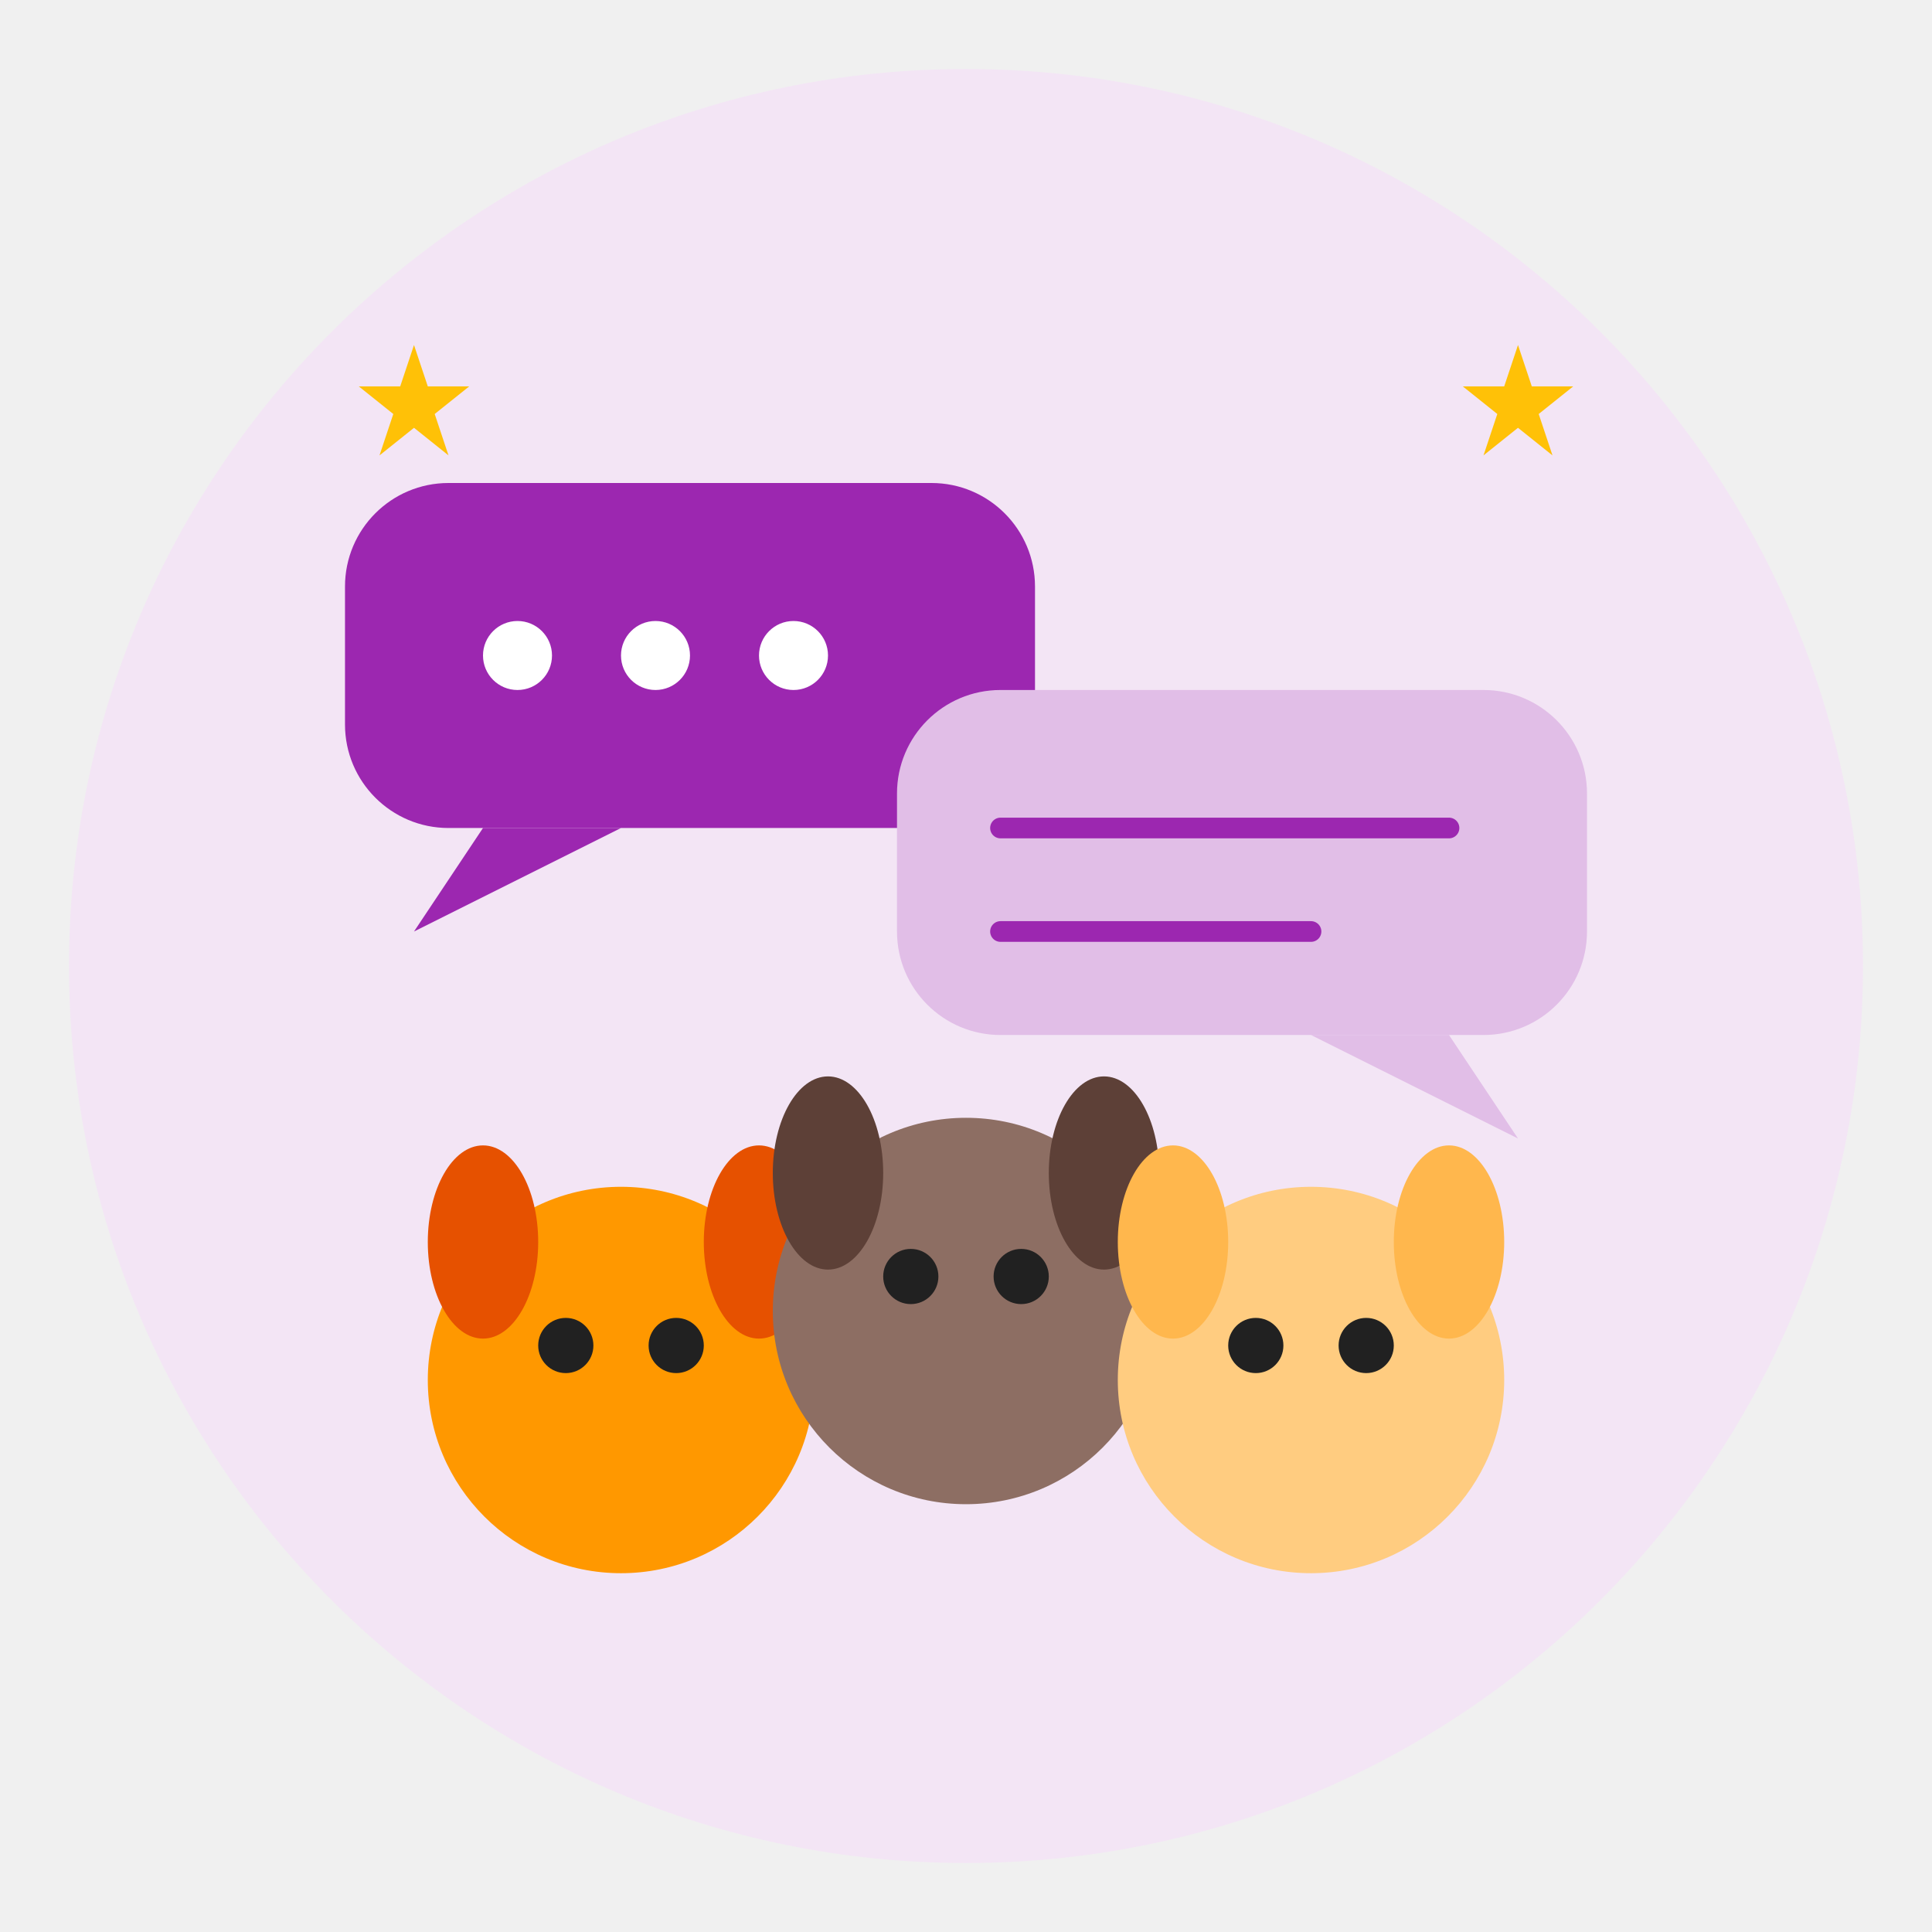
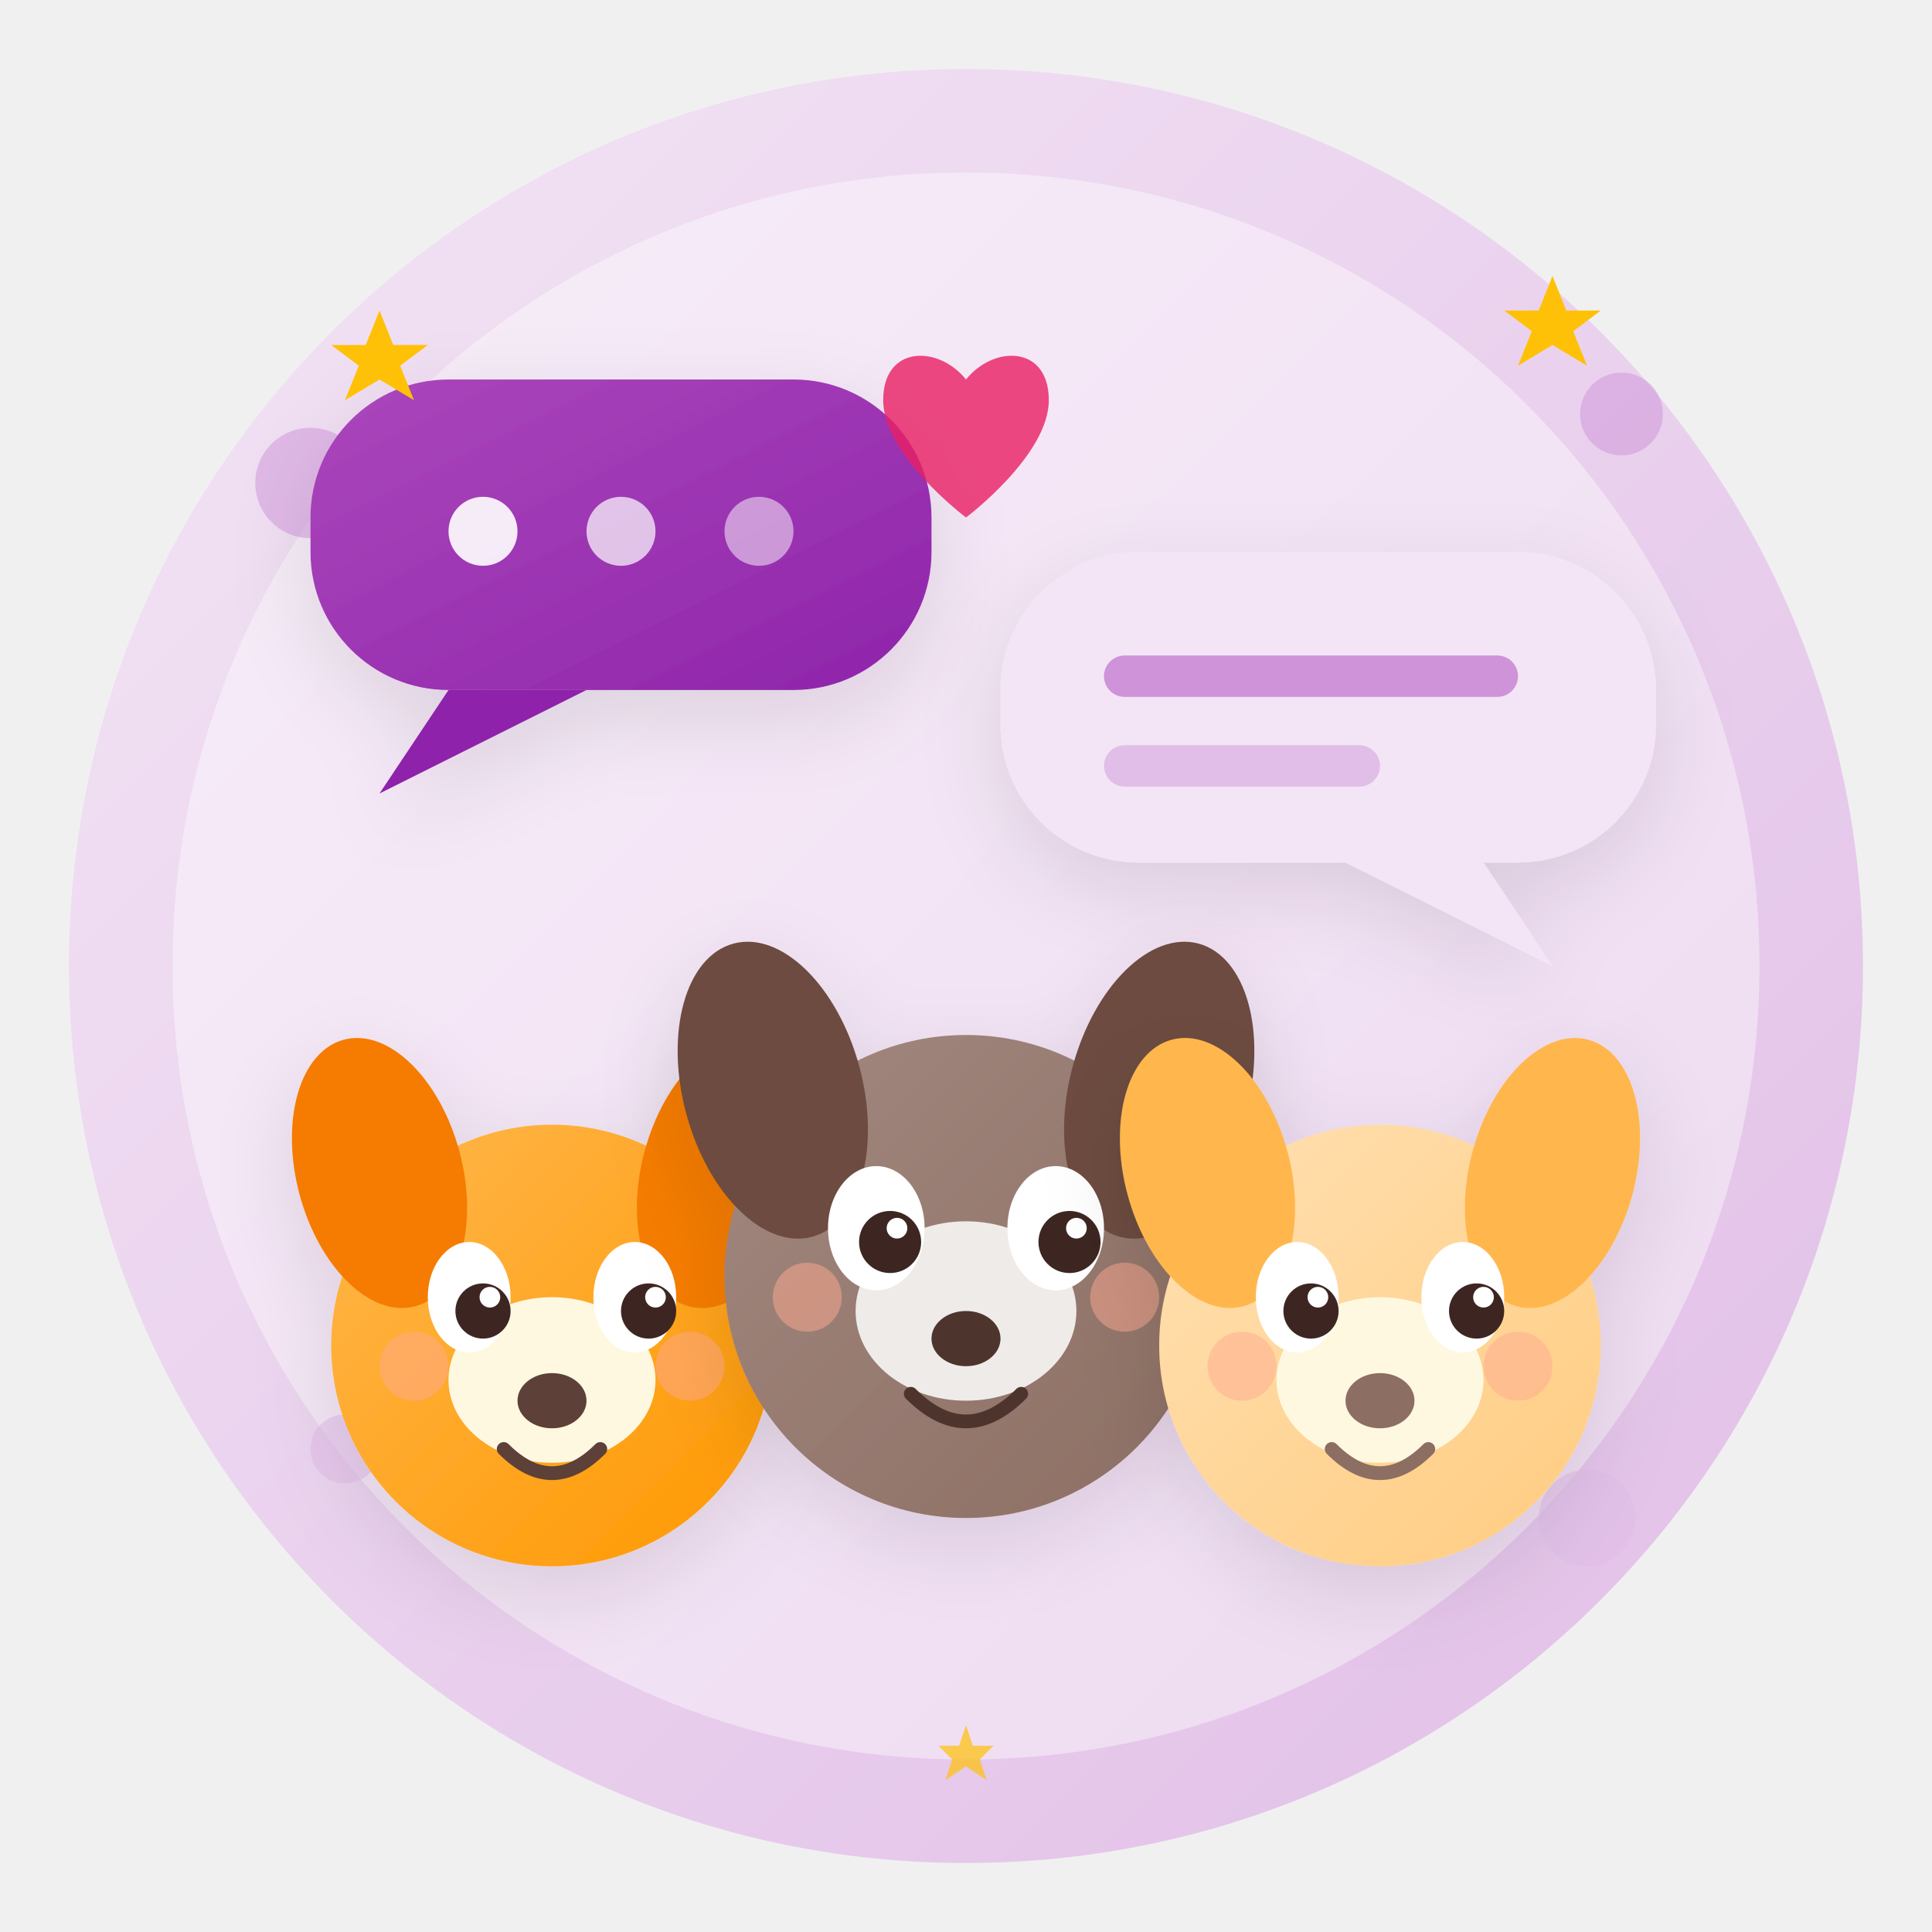
<svg xmlns="http://www.w3.org/2000/svg" width="280" height="280" viewBox="0 0 280 280" fill="none">
-   <circle cx="140" cy="140" r="130" fill="#F3E5F5" />
-   <rect x="50" y="70" width="100" height="50" rx="15" fill="#9C27B0" />
-   <polygon points="70,120 60,135 90,120" fill="#9C27B0" />
-   <circle cx="75" cy="95" r="5" fill="white" />
-   <circle cx="95" cy="95" r="5" fill="white" />
-   <circle cx="115" cy="95" r="5" fill="white" />
-   <rect x="130" y="100" width="100" height="50" rx="15" fill="#E1BEE7" />
-   <polygon points="210,150 220,165 190,150" fill="#E1BEE7" />
-   <line x1="145" y1="120" x2="210" y2="120" stroke="#9C27B0" stroke-width="3" stroke-linecap="round" />
-   <line x1="145" y1="135" x2="190" y2="135" stroke="#9C27B0" stroke-width="3" stroke-linecap="round" />
-   <circle cx="90" cy="200" r="28" fill="#FF9800" />
-   <ellipse cx="70" cy="180" rx="8" ry="14" fill="#E65100" />
-   <ellipse cx="110" cy="180" rx="8" ry="14" fill="#E65100" />
-   <circle cx="82" cy="195" r="4" fill="#212121" />
-   <circle cx="98" cy="195" r="4" fill="#212121" />
-   <circle cx="140" cy="190" r="28" fill="#8D6E63" />
-   <ellipse cx="120" cy="170" rx="8" ry="14" fill="#5D4037" />
-   <ellipse cx="160" cy="170" rx="8" ry="14" fill="#5D4037" />
-   <circle cx="132" cy="185" r="4" fill="#212121" />
-   <circle cx="148" cy="185" r="4" fill="#212121" />
-   <circle cx="190" cy="200" r="28" fill="#FFCC80" />
-   <ellipse cx="170" cy="180" rx="8" ry="14" fill="#FFB74D" />
-   <ellipse cx="210" cy="180" rx="8" ry="14" fill="#FFB74D" />
-   <circle cx="182" cy="195" r="4" fill="#212121" />
-   <circle cx="198" cy="195" r="4" fill="#212121" />
-   <path d="M60 50 L62 56 L68 56 L63 60 L65 66 L60 62 L55 66 L57 60 L52 56 L58 56 Z" fill="#FFC107" />
-   <path d="M220 50 L222 56 L228 56 L223 60 L225 66 L220 62 L215 66 L217 60 L212 56 L218 56 Z" fill="#FFC107" />
+   <defs>
+     <linearGradient id="bgGroup" x1="0%" y1="0%" x2="100%" y2="100%">
+       <stop offset="0%" style="stop-color:#F3E5F5" />
+       <stop offset="100%" style="stop-color:#E1BEE7" />
+     </linearGradient>
+     <linearGradient id="bubble1" x1="0%" y1="0%" x2="100%" y2="100%">
+       <stop offset="0%" style="stop-color:#AB47BC" />
+       <stop offset="100%" style="stop-color:#8E24AA" />
+     </linearGradient>
+     <linearGradient id="dogOrange" x1="0%" y1="0%" x2="100%" y2="100%">
+       <stop offset="0%" style="stop-color:#FFB74D" />
+       <stop offset="100%" style="stop-color:#FF9800" />
+     </linearGradient>
+     <linearGradient id="dogBrown" x1="0%" y1="0%" x2="100%" y2="100%">
+       <stop offset="0%" style="stop-color:#A1887F" />
+       <stop offset="100%" style="stop-color:#8D6E63" />
+     </linearGradient>
+     <linearGradient id="dogCream" x1="0%" y1="0%" x2="100%" y2="100%">
+       <stop offset="0%" style="stop-color:#FFE0B2" />
+       <stop offset="100%" style="stop-color:#FFCC80" />
+     </linearGradient>
+     <filter id="shadowGroup" x="-20%" y="-20%" width="140%" height="140%">
+       <feDropShadow dx="0" dy="4" stdDeviation="6" flood-color="#000" flood-opacity="0.1" />
+     </filter>
+   </defs>
+   <circle cx="140" cy="140" r="130" fill="url(#bgGroup)" />
+   <circle cx="140" cy="140" r="115" fill="white" fill-opacity="0.4" />
+   <circle cx="45" cy="70" r="8" fill="#CE93D8" fill-opacity="0.5" />
+   <circle cx="235" cy="60" r="6" fill="#CE93D8" fill-opacity="0.5" />
+   <circle cx="50" cy="210" r="5" fill="#E1BEE7" fill-opacity="0.6" />
+   <circle cx="230" cy="220" r="7" fill="#E1BEE7" fill-opacity="0.6" />
+   <g filter="url(#shadowGroup)">
+     <rect x="45" y="55" width="90" height="45" rx="20" fill="url(#bubble1)" />
+     <polygon points="65,100 55,115 85,100" fill="#8E24AA" />
+     <circle cx="70" cy="77" r="5" fill="white" opacity="0.9" />
+     <circle cx="90" cy="77" r="5" fill="white" opacity="0.7" />
+     <circle cx="110" cy="77" r="5" fill="white" opacity="0.5" />
+   </g>
+   <g filter="url(#shadowGroup)">
+     <rect x="145" y="80" width="95" height="45" rx="20" fill="#F3E5F5" />
+     <polygon points="215,125 225,140 195,125" fill="#F3E5F5" />
+     <rect x="160" y="95" width="60" height="6" rx="3" fill="#CE93D8" />
+     <rect x="160" y="108" width="40" height="6" rx="3" fill="#E1BEE7" />
+   </g>
+   <g filter="url(#shadowGroup)">
+     <circle cx="80" cy="195" r="32" fill="url(#dogOrange)" />
+     <ellipse cx="55" cy="170" rx="12" ry="20" fill="#F57C00" transform="rotate(-15 55 170)" />
+     <ellipse cx="105" cy="170" rx="12" ry="20" fill="#F57C00" transform="rotate(15 105 170)" />
+     <ellipse cx="80" cy="200" rx="15" ry="12" fill="#FFF8E1" />
+     <ellipse cx="68" cy="188" rx="6" ry="8" fill="white" />
+     <ellipse cx="92" cy="188" rx="6" ry="8" fill="white" />
+     <circle cx="70" cy="190" r="4" fill="#3E2723" />
+     <circle cx="94" cy="190" r="4" fill="#3E2723" />
+     <circle cx="71" cy="188" r="1.5" fill="white" />
+     <circle cx="95" cy="188" r="1.5" fill="white" />
+     <ellipse cx="80" cy="203" rx="5" ry="4" fill="#5D4037" />
+     <path d="M73 210 Q80 217 87 210" stroke="#5D4037" stroke-width="2" fill="none" stroke-linecap="round" />
+     <circle cx="60" cy="198" r="5" fill="#FFAB91" fill-opacity="0.5" />
+     <circle cx="100" cy="198" r="5" fill="#FFAB91" fill-opacity="0.5" />
+   </g>
+   <g filter="url(#shadowGroup)">
+     <circle cx="140" cy="185" r="35" fill="url(#dogBrown)" />
+     <ellipse cx="112" cy="158" rx="13" ry="22" fill="#6D4C41" transform="rotate(-15 112 158)" />
+     <ellipse cx="168" cy="158" rx="13" ry="22" fill="#6D4C41" transform="rotate(15 168 158)" />
+     <ellipse cx="140" cy="190" rx="16" ry="13" fill="#EFEBE9" />
+     <ellipse cx="127" cy="178" rx="7" ry="9" fill="white" />
+     <ellipse cx="153" cy="178" rx="7" ry="9" fill="white" />
+     <circle cx="129" cy="180" r="4.5" fill="#3E2723" />
+     <circle cx="155" cy="180" r="4.5" fill="#3E2723" />
+     <circle cx="130" cy="178" r="1.5" fill="white" />
+     <circle cx="156" cy="178" r="1.5" fill="white" />
+     <ellipse cx="140" cy="194" rx="5" ry="4" fill="#4E342E" />
+     <path d="M132 202 Q140 210 148 202" stroke="#4E342E" stroke-width="2" fill="none" stroke-linecap="round" />
+     <circle cx="117" cy="188" r="5" fill="#FFAB91" fill-opacity="0.5" />
+     <circle cx="163" cy="188" r="5" fill="#FFAB91" fill-opacity="0.5" />
+   </g>
+   <g filter="url(#shadowGroup)">
+     <circle cx="200" cy="195" r="32" fill="url(#dogCream)" />
+     <ellipse cx="175" cy="170" rx="12" ry="20" fill="#FFB74D" transform="rotate(-15 175 170)" />
+     <ellipse cx="225" cy="170" rx="12" ry="20" fill="#FFB74D" transform="rotate(15 225 170)" />
+     <ellipse cx="200" cy="200" rx="15" ry="12" fill="#FFF8E1" />
+     <ellipse cx="188" cy="188" rx="6" ry="8" fill="white" />
+     <ellipse cx="212" cy="188" rx="6" ry="8" fill="white" />
+     <circle cx="190" cy="190" r="4" fill="#3E2723" />
+     <circle cx="214" cy="190" r="4" fill="#3E2723" />
+     <circle cx="191" cy="188" r="1.5" fill="white" />
+     <circle cx="215" cy="188" r="1.5" fill="white" />
+     <ellipse cx="200" cy="203" rx="5" ry="4" fill="#8D6E63" />
+     <path d="M193 210 Q200 217 207 210" stroke="#8D6E63" stroke-width="2" fill="none" stroke-linecap="round" />
+     <circle cx="180" cy="198" r="5" fill="#FFAB91" fill-opacity="0.5" />
+     <circle cx="220" cy="198" r="5" fill="#FFAB91" fill-opacity="0.5" />
+   </g>
+   <g fill="#FFC107">
+     <path d="M55 45 L57 50 L62 50 L58 53 L60 58 L55 55 L50 58 L52 53 L48 50 L53 50 Z" />
+     <path d="M225 40 L227 45 L232 45 L228 48 L230 53 L225 50 L220 53 L222 48 L218 45 L223 45 Z" />
+     <path d="M140 250 L141 253 L144 253 L142 255 L143 258 L140 256 L137 258 L138 255 L136 253 L139 253 Z" opacity="0.7" />
+   </g>
+   <path d="M140 55 C136 50 128 50 128 58 C128 66 140 75 140 75 C140 75 152 66 152 58 C152 50 144 50 140 55" fill="#E91E63" opacity="0.8" />
</svg>
